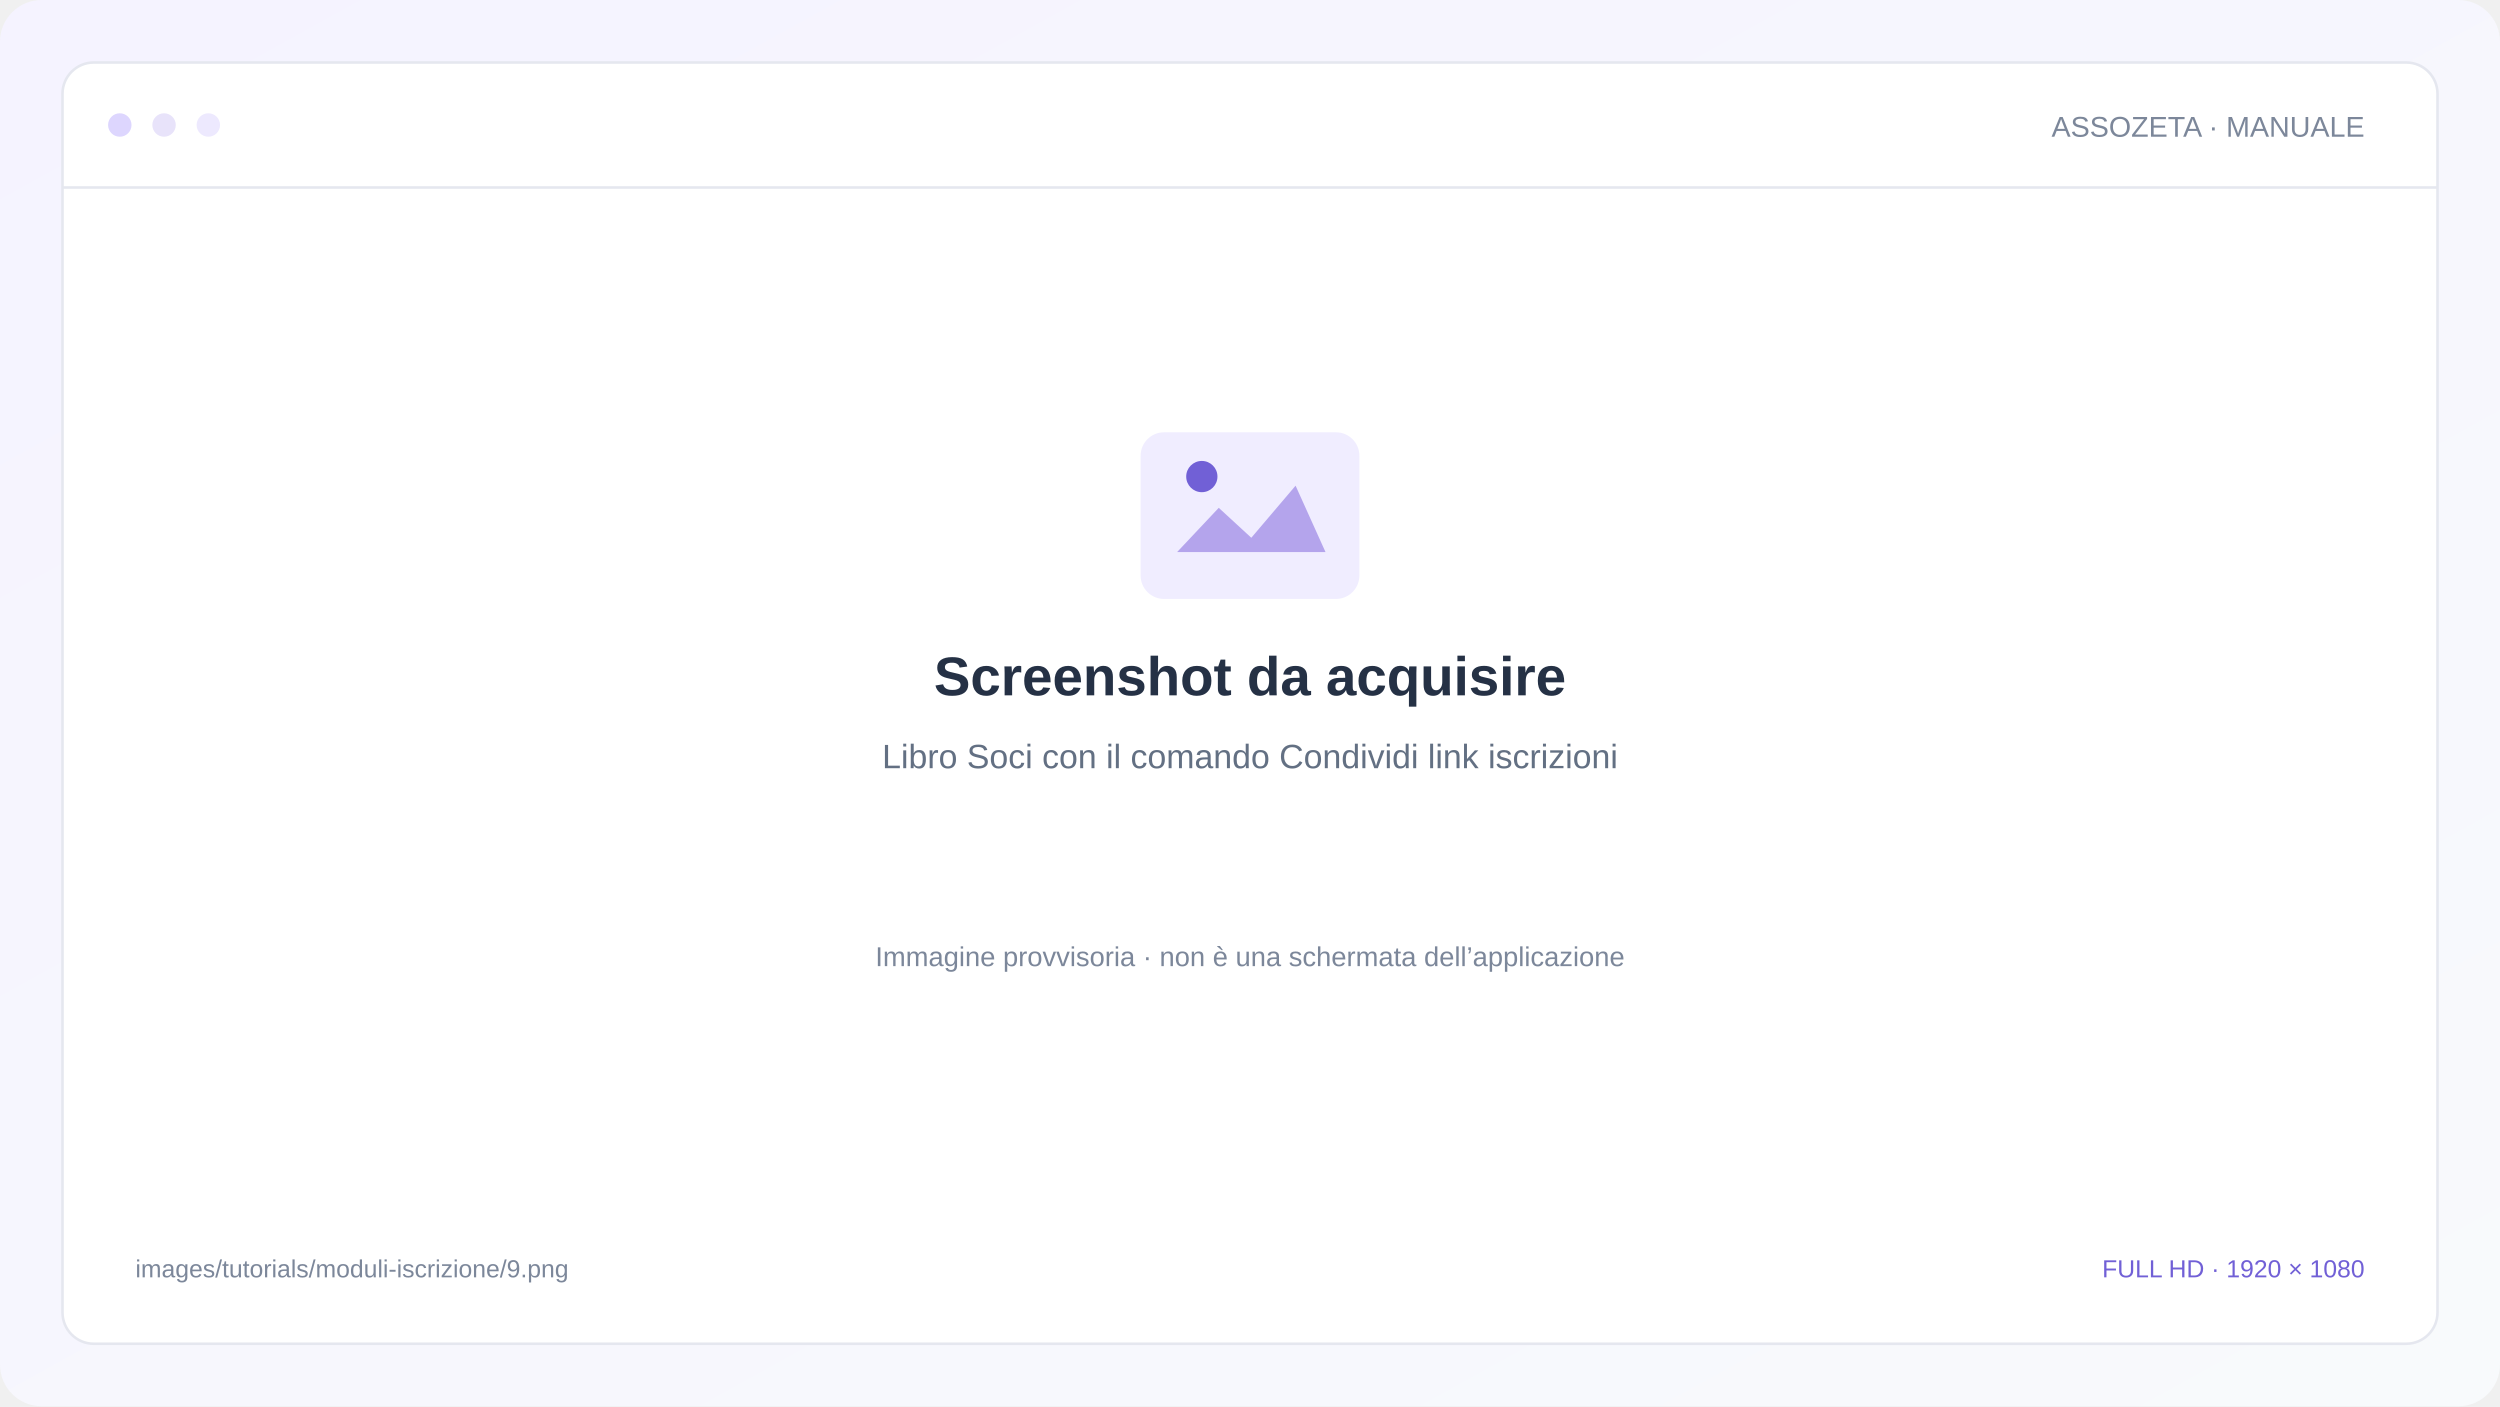
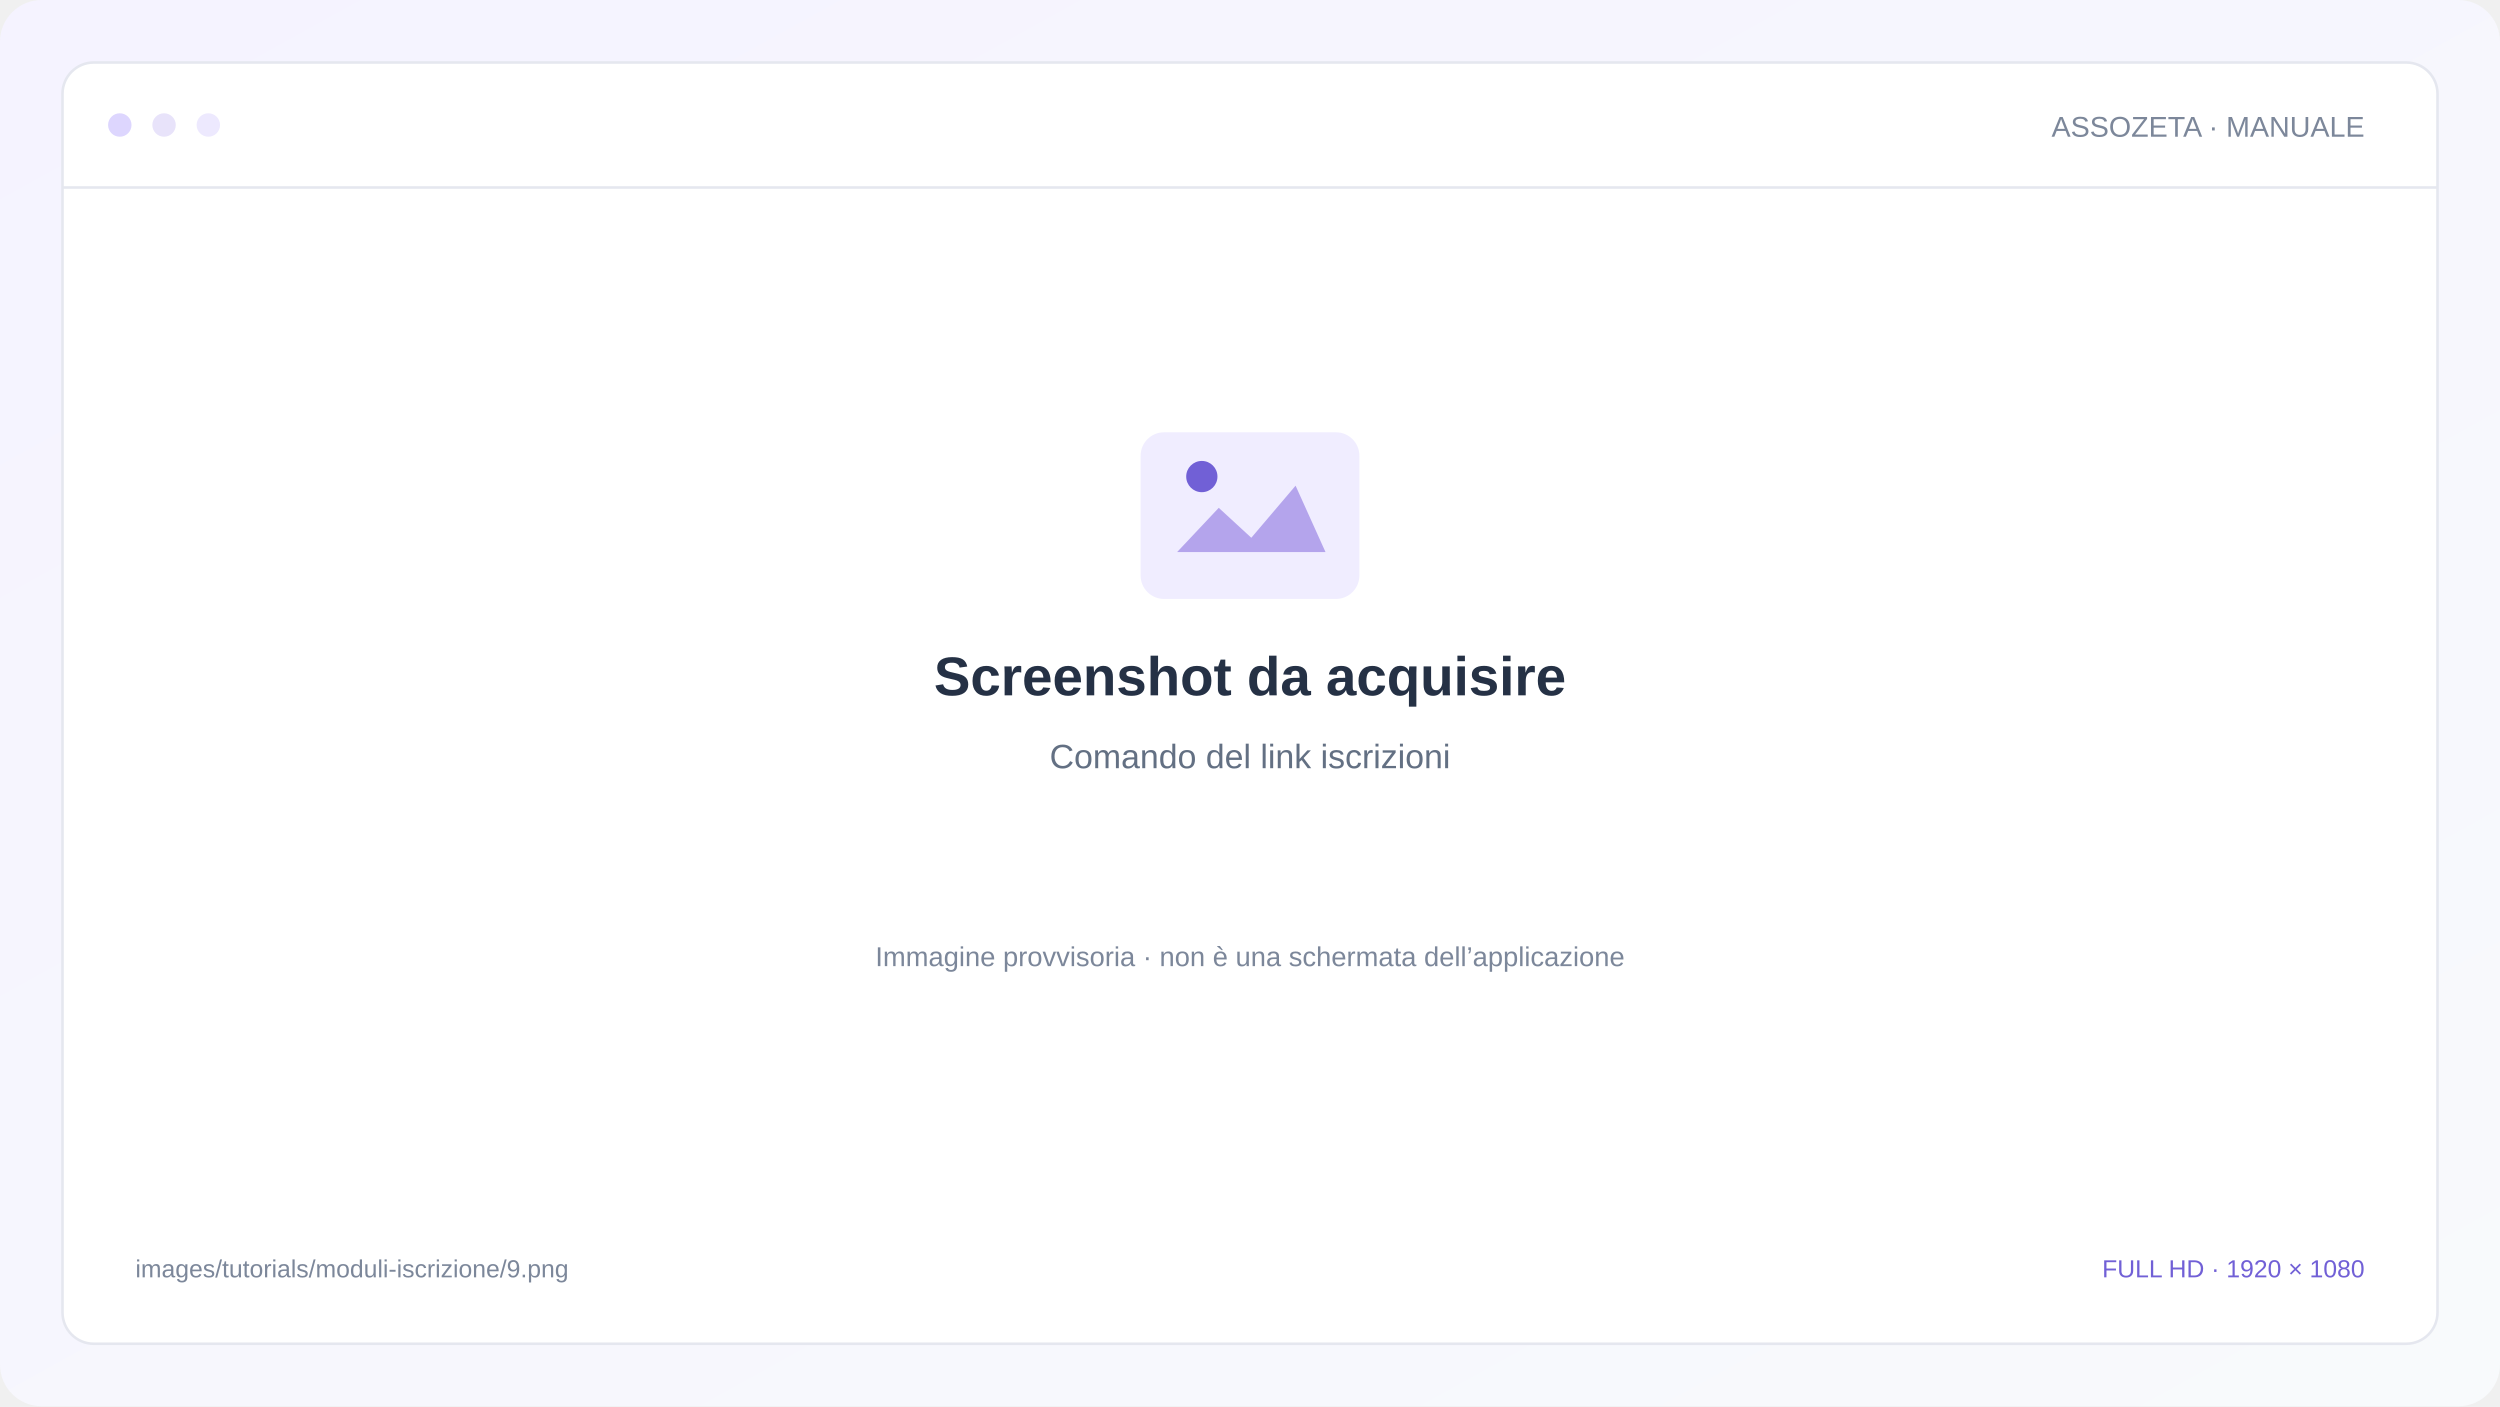
<svg xmlns="http://www.w3.org/2000/svg" width="1920" height="1080" viewBox="0 0 1920 1080" data-assozeta-manuale-placeholder="true" role="img" aria-labelledby="title description">
  <defs>
    <linearGradient id="surface" x2="1" y2="1">
      <stop stop-color="#f5f3ff" />
      <stop offset="1" stop-color="#f8fafc" />
    </linearGradient>
  </defs>
  <rect width="1920" height="1080" rx="32" fill="url(#surface)" />
  <rect x="48" y="48" width="1824" height="984" rx="24" fill="#fff" stroke="#e5e7ef" stroke-width="2" />
  <path d="M48 144H1872" stroke="#e5e7ef" stroke-width="2" />
  <circle cx="92" cy="96" r="9" fill="#ddd6fe" />
  <circle cx="126" cy="96" r="9" fill="#e8e3fa" />
  <circle cx="160" cy="96" r="9" fill="#ede9fe" />
  <text x="1816" y="105" text-anchor="end" font-family="Arial, sans-serif" font-size="22" fill="#7c879a">ASSOZETA · MANUALE</text>
  <rect x="876" y="332" width="168" height="128" rx="18" fill="#f0edff" />
  <path d="M904 424l32-34 25 23 34-40 23 51H904z" fill="#b4a4ec" />
  <circle cx="923" cy="366" r="12" fill="#7160d6" />
  <text x="960" y="534" text-anchor="middle" font-family="Arial, sans-serif" font-size="42" font-weight="700" fill="#253145">Screenshot da acquisire</text>
  <text x="960" y="590" text-anchor="middle" font-family="Arial, sans-serif" font-size="26" fill="#637083">
-     <tspan x="960" dy="0">Libro Soci con il comando Condividi link iscrizioni</tspan>
+     <tspan x="960" dy="0">Comando del link iscrizioni</tspan>
  </text>
  <text x="960" y="742" text-anchor="middle" font-family="Arial, sans-serif" font-size="21" fill="#7c879a">Immagine provvisoria · non è una schermata dell’applicazione</text>
  <text x="104" y="981" font-family="Arial, sans-serif" font-size="19" fill="#7c879a">images/tutorials/moduli-iscrizione/9.png</text>
  <text x="1816" y="981" text-anchor="end" font-family="Arial, sans-serif" font-size="19" fill="#7160d6">FULL HD · 1920 × 1080</text>
</svg>
